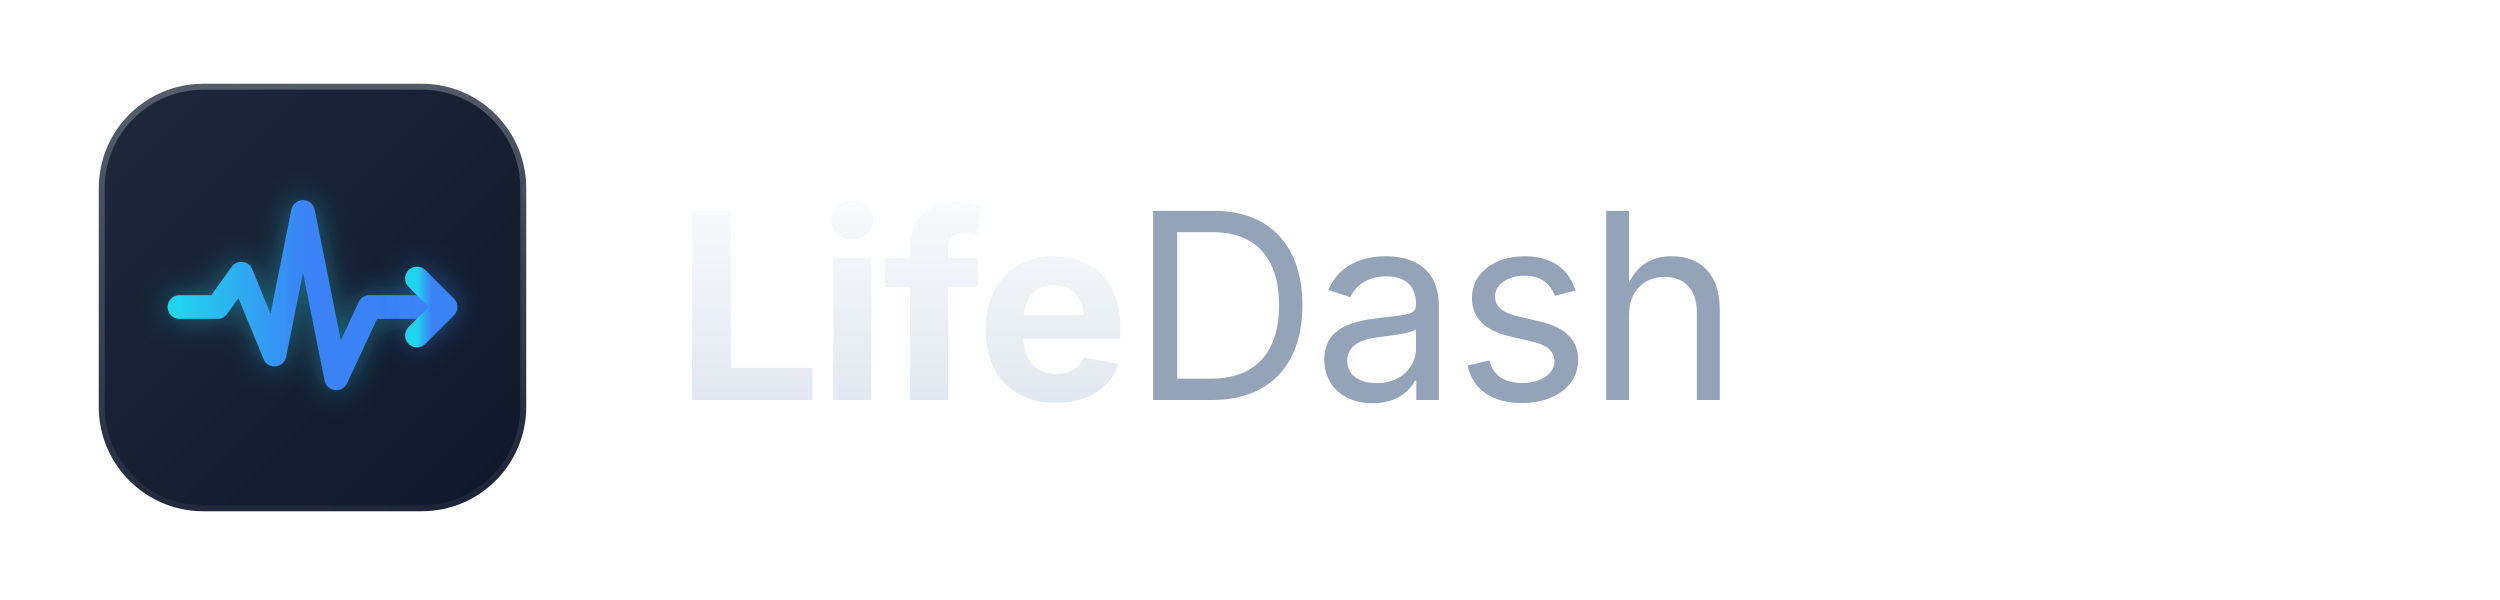
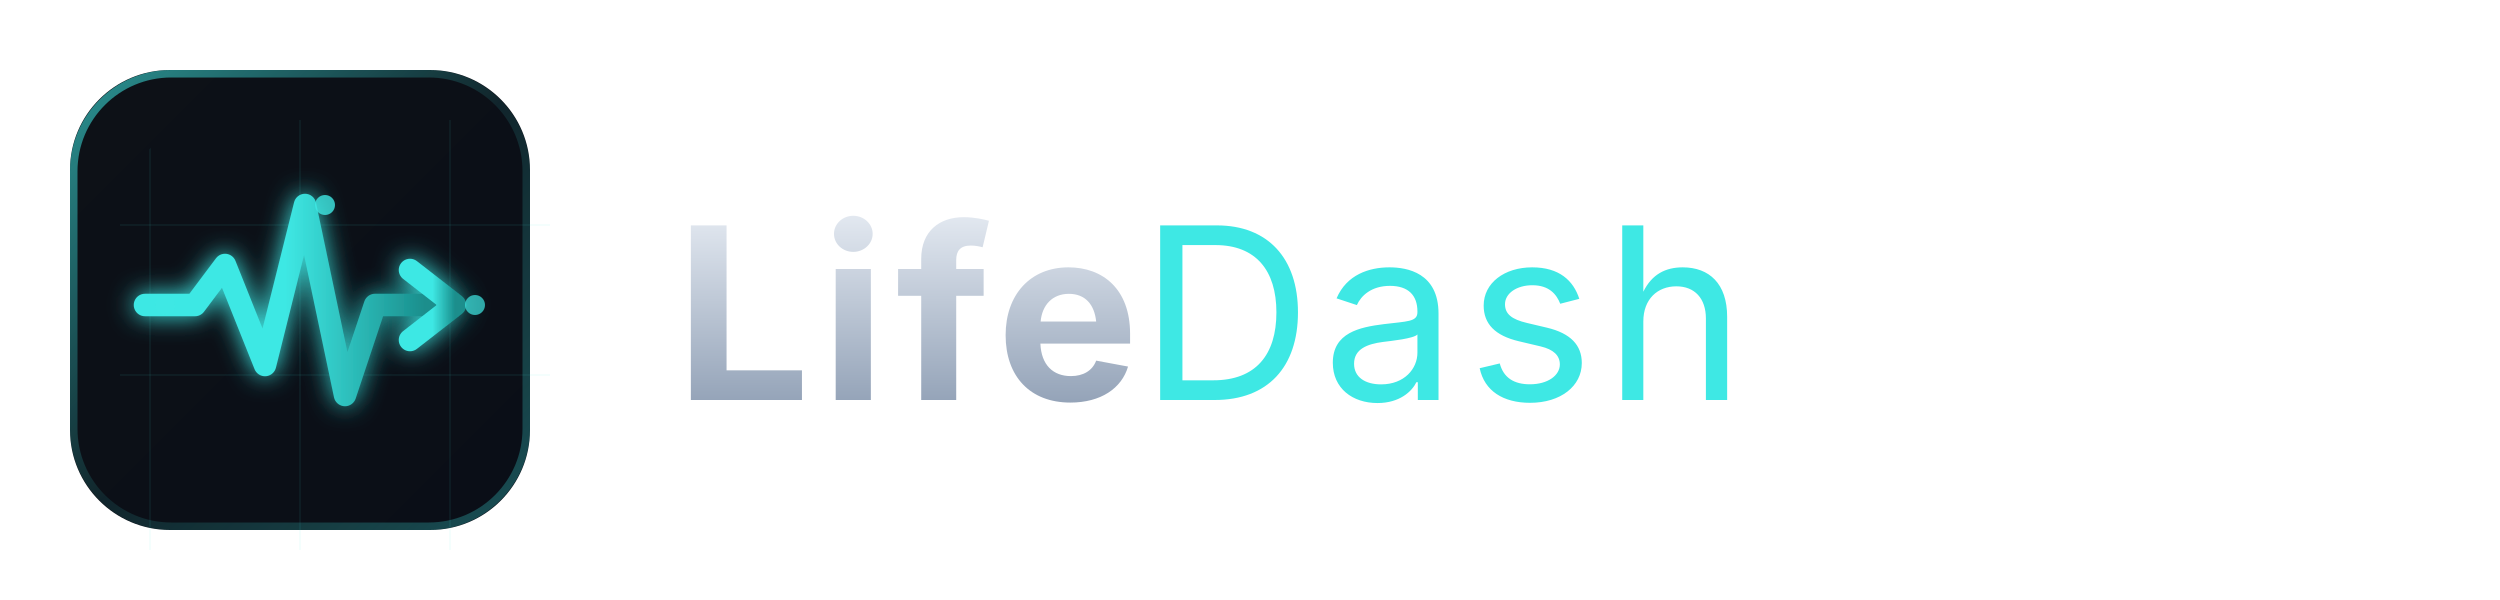
<svg xmlns="http://www.w3.org/2000/svg" viewBox="0 0 500 120" fill="none">
  <defs>
-     <linearGradient id="v3-logo-bg" x1="0%" y1="0%" x2="100%" y2="100%">
-       <stop offset="0%" stop-color="#1e293b" />
-       <stop offset="100%" stop-color="#0f172a" />
+     <linearGradient id="logo-bg-grad" x1="0%" y1="0%" x2="100%" y2="100%">
+       <stop offset="0%" stop-color="#0d1117" />
+       <stop offset="100%" stop-color="#0a0e17" />
    </linearGradient>
-     <linearGradient id="v3-logo-pulse" x1="0%" y1="0%" x2="100%" y2="0%">
-       <stop offset="0%" stop-color="#22d3ee" />
-       <stop offset="50%" stop-color="#3b82f6" />
-       <stop offset="100%" stop-color="#3b82f6" />
+     <linearGradient id="logo-pulse-grad" x1="0%" y1="0%" x2="100%" y2="0%">
+       <stop offset="0%" stop-color="#3ee8e4" />
+       <stop offset="50%" stop-color="#3ee8e4" />
+       <stop offset="100%" stop-color="#1a8e8c" />
    </linearGradient>
-     <linearGradient id="v3-logo-border" x1="0%" y1="0%" x2="0%" y2="100%">
-       <stop offset="0%" stop-color="#ffffff" stop-opacity="0.25" />
-       <stop offset="100%" stop-color="#ffffff" stop-opacity="0.05" />
+     <linearGradient id="logo-border-grad" x1="0%" y1="0%" x2="100%" y2="100%">
+       <stop offset="0%" stop-color="#3ee8e4" stop-opacity="0.6" />
+       <stop offset="50%" stop-color="#3ee8e4" stop-opacity="0.1" />
+       <stop offset="100%" stop-color="#3ee8e4" stop-opacity="0.3" />
    </linearGradient>
-     <linearGradient id="v3-text-grad" x1="0" y1="0" x2="0" y2="100%">
-       <stop offset="0%" stop-color="#f8fafc" />
-       <stop offset="100%" stop-color="#e2e8f0" />
+     <filter id="logo-glow" x="-20%" y="-20%" width="140%" height="140%">
+       <feGaussianBlur in="SourceGraphic" stdDeviation="2.5" result="blur" />
+       <feMerge>
+         <feMergeNode in="blur" />
+         <feMergeNode in="SourceGraphic" />
+       </feMerge>
+     </filter>
+     <clipPath id="logo-container-clip">
+       <rect x="14" y="14" width="92" height="92" rx="20" />
+     </clipPath>
+     <linearGradient id="logo-text-grad" x1="0" y1="0" x2="0" y2="100%">
+       <stop offset="0%" stop-color="#e2e8f0" />
+       <stop offset="100%" stop-color="#94a3b8" />
    </linearGradient>
  </defs>
-   <g transform="translate(15, 12) scale(0.95)">
-     <rect x="5" y="5" width="90" height="90" rx="22" fill="url(#v3-logo-bg)" />
-     <rect x="5.5" y="5.5" width="89" height="89" rx="21.5" stroke="url(#v3-logo-border)" stroke-width="1.5" fill="none" />
-     <g transform="translate(0, -3)">
-       <path d="M22,55 L30,55 L35,48 L42,65 L48,35 L55,70 L62,55 L75,55" stroke="url(#v3-logo-pulse)" stroke-width="5" stroke-linecap="round" stroke-linejoin="round" fill="none" style="filter: drop-shadow(0px 0px 3px rgba(34, 211, 238, 0.4));" />
-       <path d="M72,49 L78,55 L72,61" stroke="url(#v3-logo-pulse)" stroke-width="5" stroke-linecap="round" stroke-linejoin="round" fill="none" style="filter: drop-shadow(0px 0px 3px rgba(59, 130, 246, 0.4));" />
+   <g transform="translate(10, 10)">
+     <rect x="4" y="4" width="92" height="92" rx="20" fill="url(#logo-bg-grad)" />
+     <g clip-path="url(#logo-container-clip)">
+       <line x1="20" y1="0" x2="20" y2="100" stroke="#3ee8e4" stroke-width="0.3" opacity="0.08" />
+       <line x1="50" y1="0" x2="50" y2="100" stroke="#3ee8e4" stroke-width="0.3" opacity="0.08" />
+       <line x1="80" y1="0" x2="80" y2="100" stroke="#3ee8e4" stroke-width="0.3" opacity="0.08" />
+       <line x1="0" y1="35" x2="100" y2="35" stroke="#3ee8e4" stroke-width="0.3" opacity="0.08" />
+       <line x1="0" y1="65" x2="100" y2="65" stroke="#3ee8e4" stroke-width="0.3" opacity="0.08" />
    </g>
+     <rect x="4.75" y="4.75" width="90.5" height="90.5" rx="19.5" stroke="url(#logo-border-grad)" stroke-width="1.5" fill="none" />
+     <g transform="translate(5, 1)" filter="url(#logo-glow)">
+       <polyline points="14,50 24,50 30,42 38,62 46,30 54,68 60,50 70,50" stroke="url(#logo-pulse-grad)" stroke-width="4.5" stroke-linecap="round" stroke-linejoin="round" fill="none" />
+       <polyline points="67,43 76,50 67,57" stroke="url(#logo-pulse-grad)" stroke-width="4.5" stroke-linecap="round" stroke-linejoin="round" fill="none" />
+     </g>
+     <circle cx="23" cy="51" r="2" fill="#3ee8e4" opacity="0.7" />
+     <circle cx="55" cy="31" r="2" fill="#3ee8e4" opacity="0.8" />
+     <circle cx="85" cy="51" r="2" fill="#3ee8e4" opacity="0.7" />
  </g>
-   <text x="135" y="80" font-family="'Inter', sans-serif" font-size="52" font-weight="700" fill="url(#v3-text-grad)" letter-spacing="-1">
-     Life<tspan font-weight="400" fill="#94a3b8">Dash</tspan>
+   <text x="135" y="80" font-family="'Orbitron', 'Inter', sans-serif" font-size="48" font-weight="700" fill="url(#logo-text-grad)" letter-spacing="2">
+     Life<tspan font-weight="400" fill="#3ee8e4">Dash</tspan>
  </text>
</svg>
